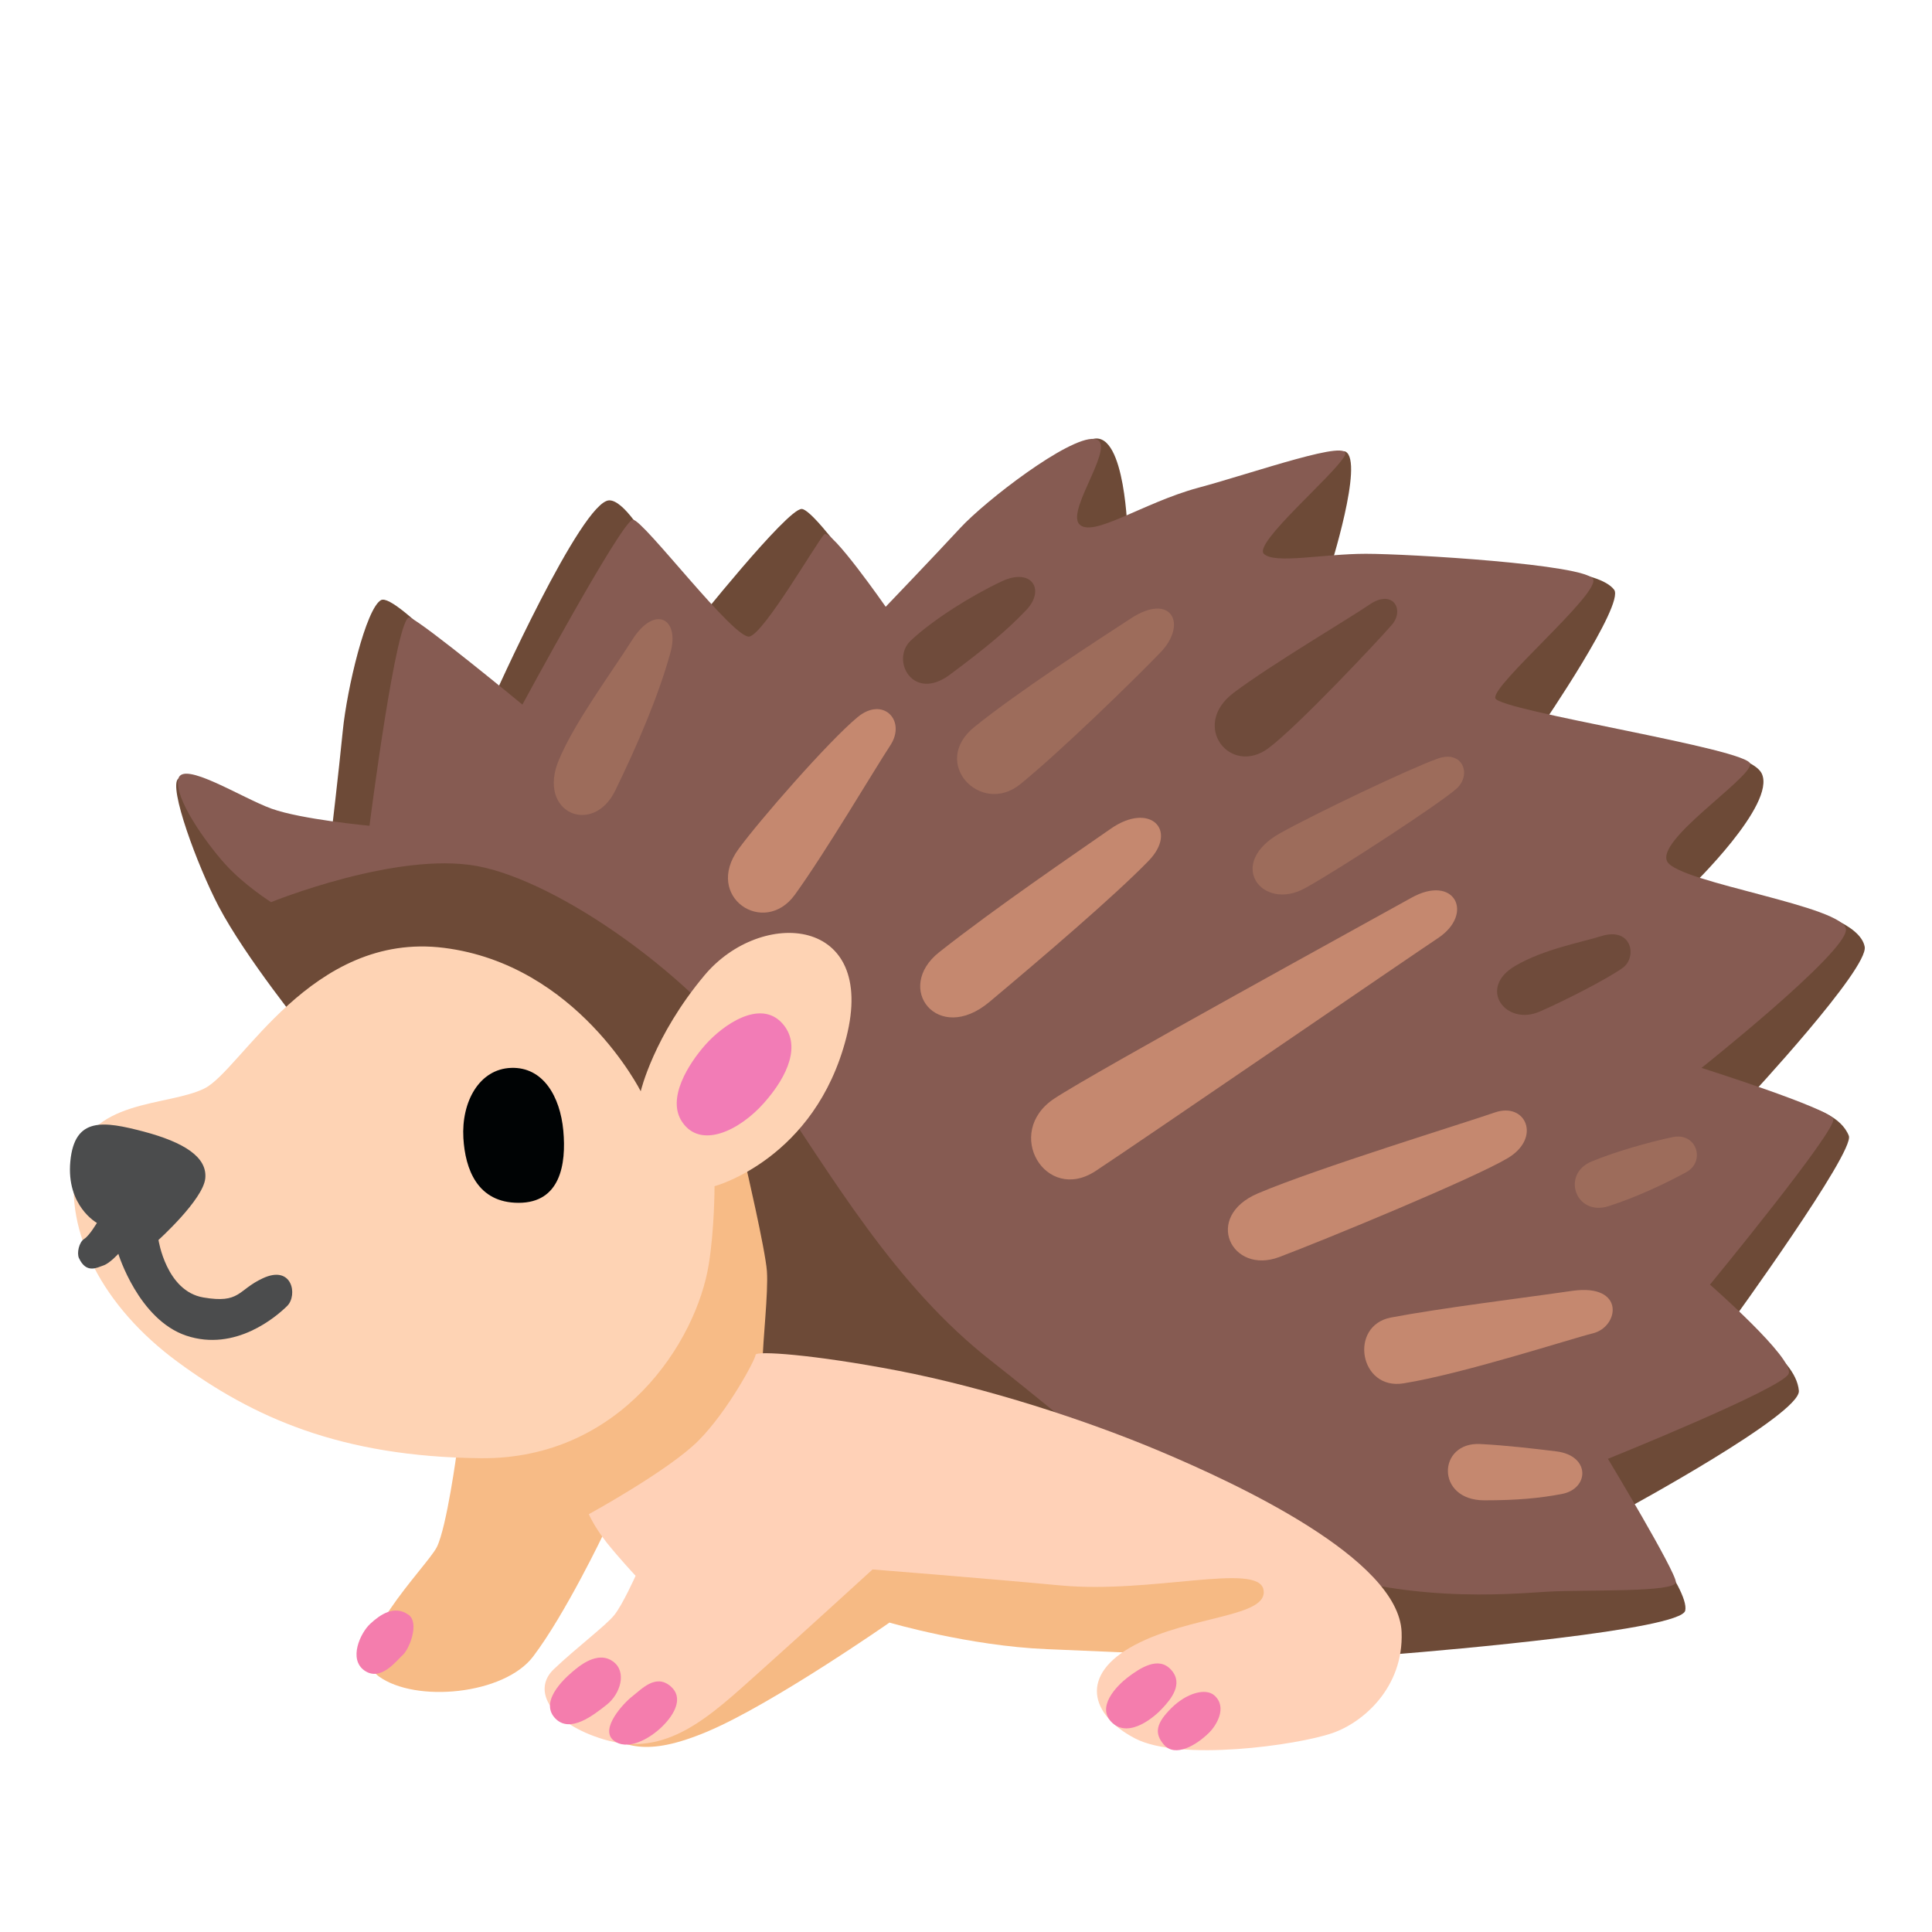
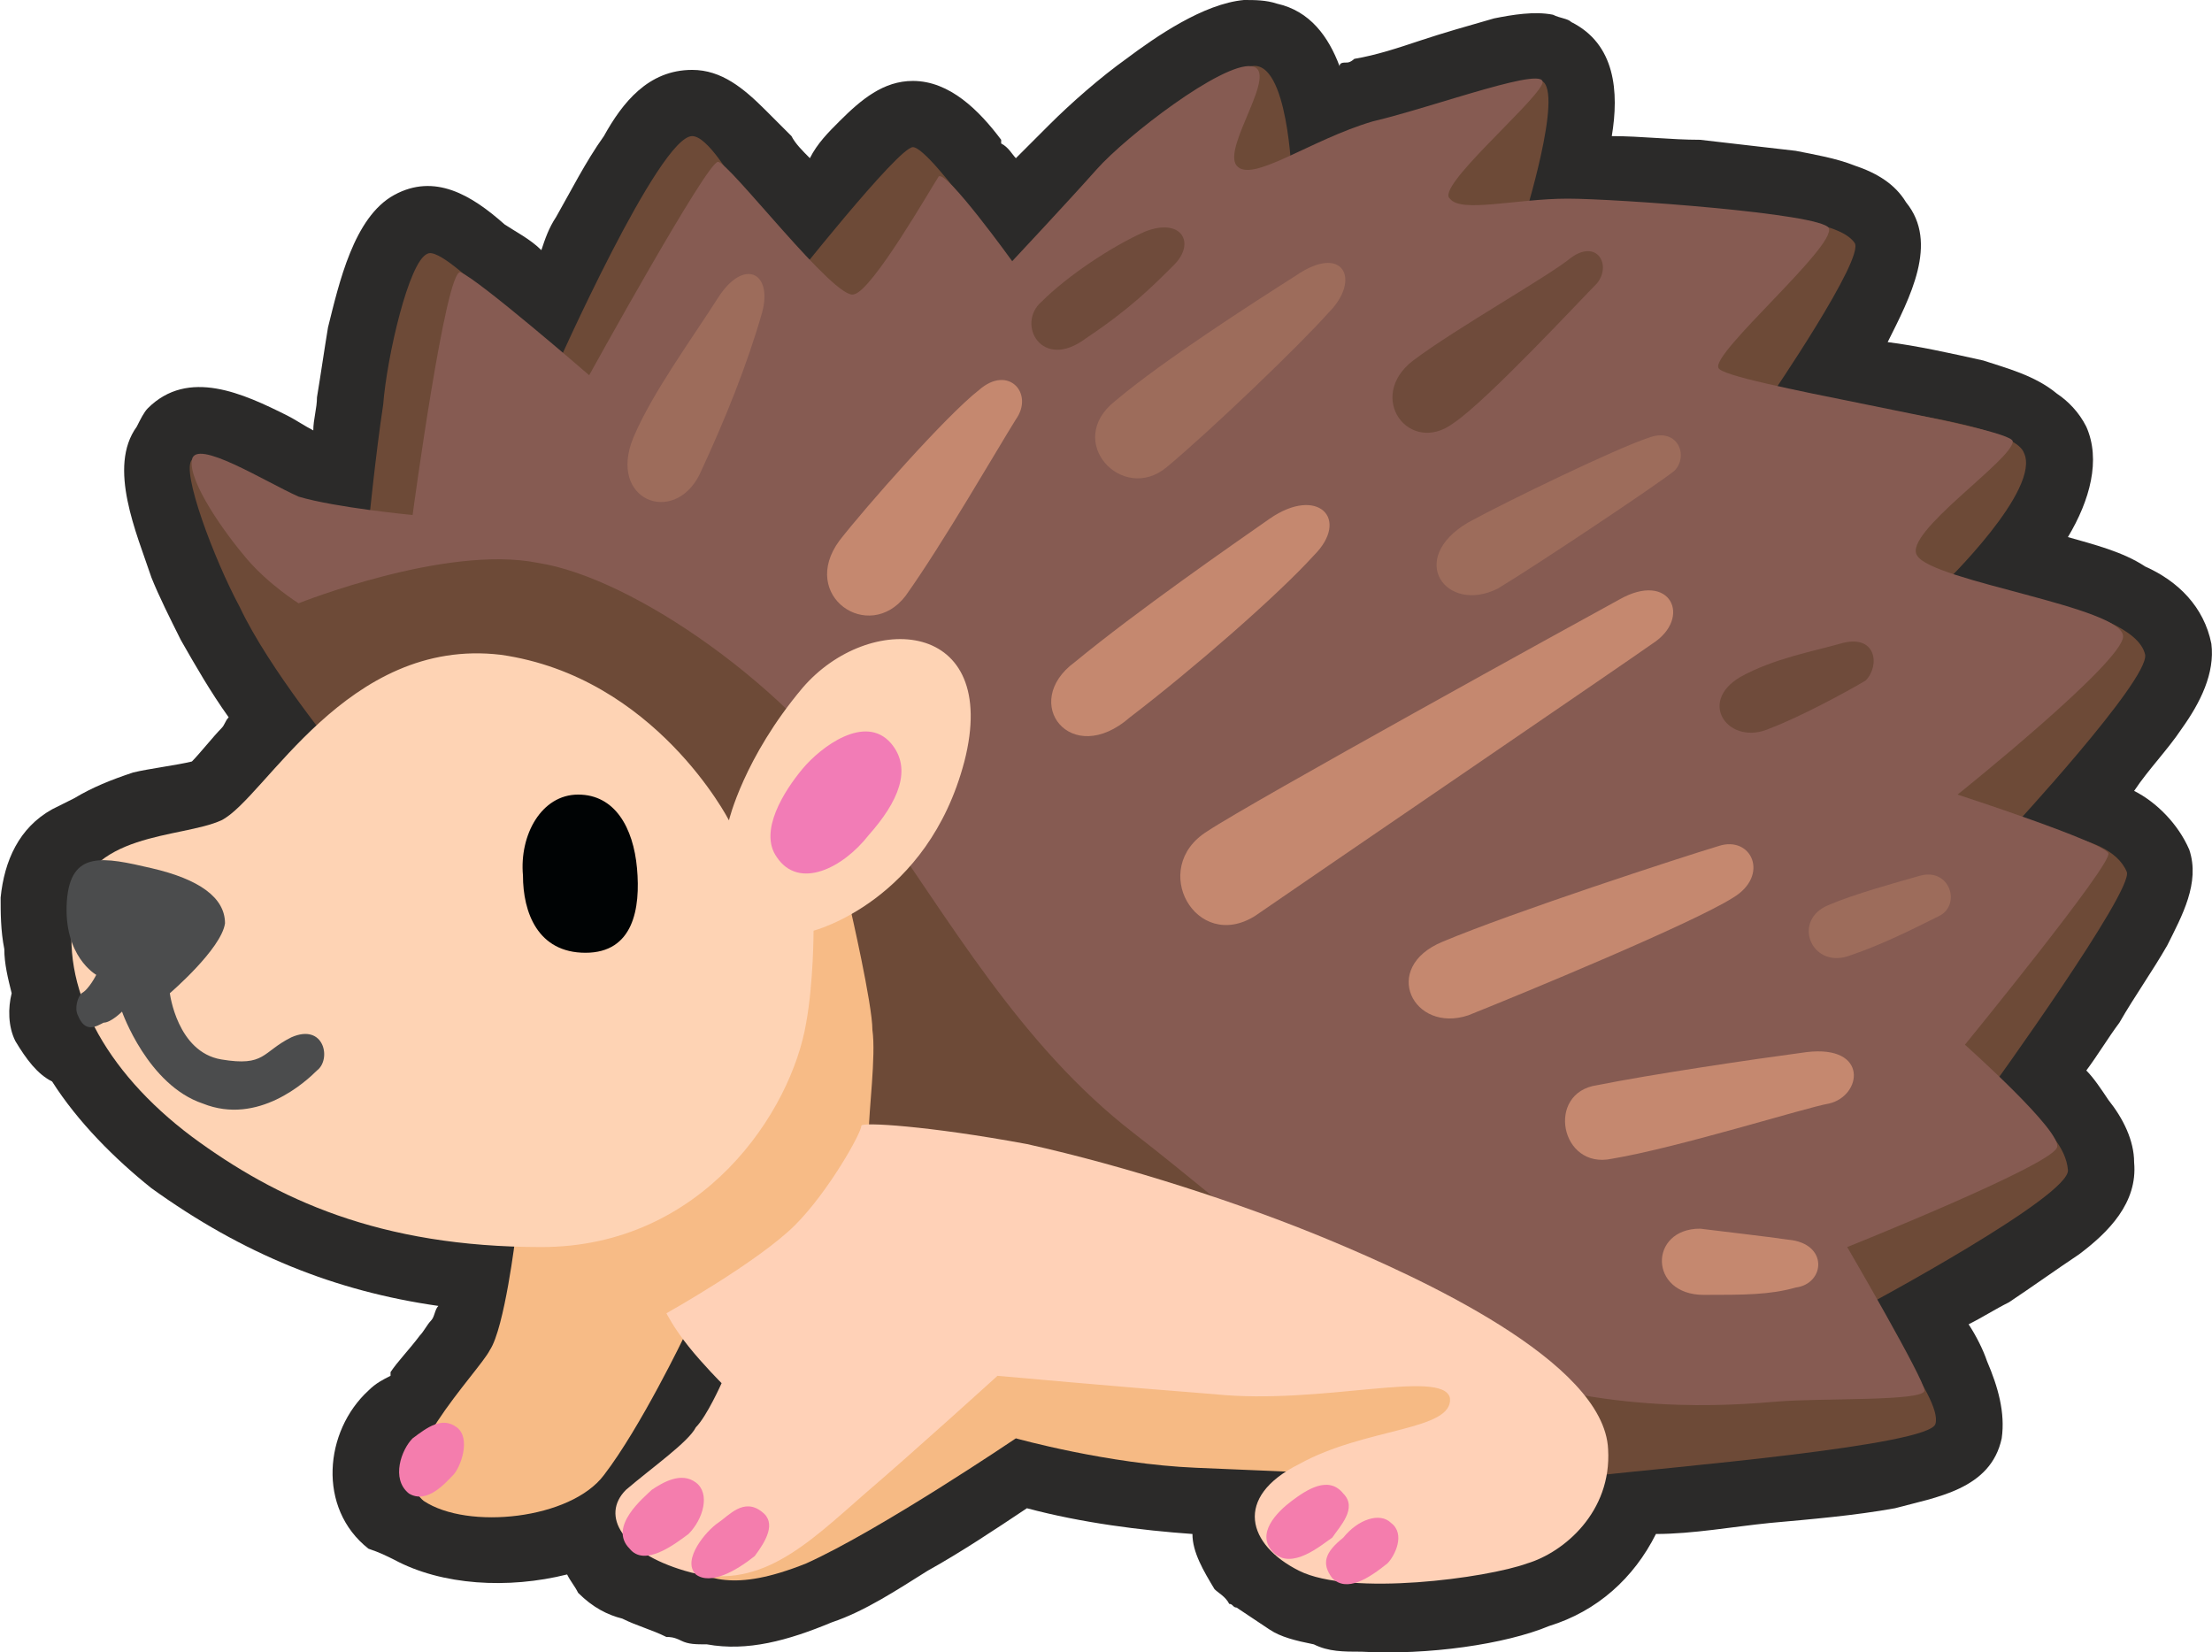
- <svg xmlns="http://www.w3.org/2000/svg" width="128px" height="128px" viewBox="0 0 128 128" aria-hidden="true" role="img" class="iconify iconify--noto" preserveAspectRatio="xMidYMid meet">
-   <path d="M45.69 90.46l16.05 9.57s27.17 9.85 30.69 9.57c3.52-.28 18.93-1.62 19.22-2.89c.32-1.43-4.01-6.69-4.01-6.69s11.68-6.33 11.54-7.88c-.21-2.39-4.5-4.5-4.5-4.5s8.22-11.33 7.81-12.39c-.99-2.53-6.69-2.46-6.69-2.46s8.02-8.62 7.74-10.07c-.56-2.89-11.54-3.94-11.54-3.94s5.7-5.49 4.72-7.53c-1.04-2.16-14.57-3.17-14.57-3.17s5.51-8.05 4.79-9.01c-1.97-2.6-18.86-1.27-18.86-1.27s2.32-7.25 1.06-7.88c-.92-.46-14.43 5.49-14.43 5.49s-.14-6.76-2.25-6.34c-2.11.42-13.09 12.46-13.09 12.46s-5.28-7.81-6.26-7.81s-7.25 7.88-7.25 7.88s-3.66-8.45-5.49-8.45s-7.74 13.23-7.74 13.23s-6.41-7.18-7.39-6.62c-.99.56-2.25 5.84-2.53 8.66c-.28 2.82-.77 6.97-.77 6.97s-5.14-1.48-5.84-2.04c-.7-.56-3.31-2.53-4.29-1.76c-.67.53 1.27 5.77 2.67 8.45c1.81 3.44 5.77 8.31 5.77 8.31l25.44 22.11z" fill="#6d4a37" />
-   <path d="M43.96 77.74L30.28 96.09s-.68 5.09-1.34 6.41c-.66 1.31-6.29 6.78-3.85 8.56c2.44 1.78 8.31 1.22 10.23-1.31c2.14-2.82 4.69-8.17 4.69-8.17s6.38-2.25 8.17-4.97c1.78-2.72 2.35-5.26 2.35-6.48s.38-4.5.28-5.91s-1.41-7.04-1.41-7.04l-5.44.56z" fill="#f7bb86" />
-   <path d="M17.96 59.77s8.31-3.38 13.66-2.39s14.5 7.32 19.01 13.94s8.59 13.8 15.06 18.86c6.48 5.07 11.54 10 19.29 13.09c7.74 3.1 15.06 2.32 17.6 2.18s8.45.07 8.45-.63s-4.5-8.17-4.5-8.17s11.54-4.65 11.97-5.63s-5.21-5.91-5.21-5.91s8.45-10.28 8.17-10.98c-.28-.7-8.73-3.38-8.73-3.38s9.57-7.6 9.57-9.15c0-1.55-10.98-3.1-11.83-4.5c-.84-1.41 5.49-5.49 5.49-6.48s-16.61-3.52-16.89-4.36c-.28-.84 6.9-6.9 6.48-7.88c-.42-.99-12.25-1.69-15.06-1.69c-2.82 0-6.05.7-6.76 0c-.7-.7 4.65-5.21 5.35-6.48c.7-1.27-6.05 1.13-9.71 2.11c-3.66.99-7.04 3.38-7.88 2.39c-.84-.99 2.67-5.49.99-5.63c-1.69-.14-7.18 4.08-8.87 5.91c-1.69 1.83-4.93 5.21-4.93 5.21s-3.66-5.26-4.08-4.79c-.56.63-3.94 6.48-4.93 6.76c-.99.28-7.04-7.74-7.74-7.74s-7.32 12.25-7.32 12.25s-6.48-5.35-7.46-5.77c-.87-.37-2.67 13.8-2.67 13.8s-4.5-.42-6.48-1.13s-5.91-3.24-6.19-1.97s1.83 4.22 3.1 5.63s3.05 2.53 3.05 2.53z" fill="#865b52" />
-   <path d="M42.45 72.3s-4.2-8.38-13.02-9.5s-13.44 8.09-15.88 9.31s-7.79.66-8.54 5.07s1.78 9.39 6.76 13.05c4.97 3.66 10.79 6.29 20.08 6.38c9.29.09 14.29-7.71 15.11-12.86c.38-2.35.38-5.16.38-5.16s6.66-1.78 8.73-9.85c2.06-8.07-5.64-8.6-9.39-4.13c-3.38 4.03-4.23 7.69-4.23 7.69z" fill="#fed3b4" />
-   <path d="M56.11 102.78s-18.3 10.98-16.54 11.9c1.76.92 3.1 1.83 7.39 0c4.29-1.83 11.97-7.18 11.97-7.18s5.28 1.55 10.42 1.76s14.29.63 14.29.63l4.43-5.49l-27.38-6.26l-4.58 4.64z" fill="#f6ba84" />
-   <path d="M59.49 90.81c5.84 1.13 12.39 3.24 17.39 5.35c5 2.11 15.79 7.09 15.98 11.97c.14 3.66-2.53 5.98-4.58 6.69c-2.34.81-10.14 1.9-13.09.35c-2.96-1.55-3.73-4.22 0-6.19c3.73-1.97 8.87-1.83 8.52-3.66c-.35-1.83-7.39.28-13.44-.28c-5.33-.5-12.46-1.06-12.46-1.06s-4.61 4.21-7.46 6.76c-3.31 2.96-6.16 5.76-10.35 4.5c-3.52-1.06-4.79-3.24-3.31-4.65c1.48-1.41 3.45-2.89 4.01-3.59c.56-.7 1.41-2.6 1.41-2.6s-1.06-1.13-1.9-2.18c-.84-1.06-1.2-1.9-1.2-1.9s5.28-2.89 7.25-4.86c1.97-1.97 3.8-5.42 3.8-5.7s3.81-.03 9.43 1.05z" fill="#ffd1b7" />
-   <path d="M30.7 75.4c.12 2.05.92 4.29 3.66 4.29c2.75 0 3.17-2.53 2.96-4.79s-1.34-4.22-3.45-4.15c-2.12.07-3.31 2.25-3.17 4.65z" fill="#000304" />
-   <path d="M45.2 74.34c1.23 1.81 3.8.56 5.42-1.27s2.47-3.88 1.2-5.28c-1.48-1.62-3.94.14-5.07 1.41c-1.13 1.27-2.61 3.59-1.55 5.14z" fill="#f27cb6" />
-   <path d="M10.5 82.15s2.96-2.67 3.1-4.08c.14-1.41-1.41-2.39-4.08-3.1c-2.67-.7-4.58-.99-4.86 1.97c-.28 2.96 1.76 4.08 1.76 4.08s-.49.84-.84 1.06s-.5.95-.35 1.27c.49 1.06 1.2.63 1.62.49c.42-.14.99-.77.99-.77s1.34 4.36 4.5 5.42c3.26 1.09 5.98-1.27 6.69-1.97c.7-.7.35-2.75-1.62-1.83c-1.68.78-1.48 1.69-3.94 1.27s-2.97-3.81-2.97-3.81z" fill="#4b4c4d" />
-   <path d="M27.06 106.98c.76.53.05 2.3-.38 2.67c-.42.38-1.45 1.78-2.53 1.03c-1.08-.75-.28-2.49.38-3.1s1.59-1.26 2.53-.6z" fill="#f47dad" />
-   <path d="M40.62 110.08c.94.69.47 2.16-.42 2.86c-.89.7-2.45 1.94-3.43.89c-1.13-1.22.94-2.91 1.41-3.28c.47-.38 1.55-1.13 2.44-.47z" fill="#f47dad" />
-   <path d="M44.43 111.72c.86.74.29 1.82-.52 2.63c-.89.89-2.39 1.69-3.28.94c-.89-.75.66-2.44 1.27-2.91s1.54-1.51 2.53-.66z" fill="#f47dad" />
-   <path d="M74.69 111.15c-.71.55-2.11 1.97-.99 3c1.13 1.03 2.82-.42 3.33-.99c.52-.56 1.41-1.6.56-2.53c-.83-.93-2.05-.13-2.9.52z" fill="#f47dad" />
-   <path d="M77.13 115.61c.73.82 2.11.05 3-.84c.42-.42 1.22-1.64.33-2.44c-.59-.53-1.88-.14-2.86.84s-1.17 1.65-.47 2.44z" fill="#f47dad" />
-   <path d="M37.03 50.34c-1.48 3.52 2.25 5.07 3.73 2.04c1.48-3.03 2.89-6.34 3.66-9.15c.63-2.28-1.06-3.17-2.53-.84c-1.48 2.32-3.81 5.45-4.86 7.95z" fill="#9d6c5b" />
-   <path d="M56.81 47.52c-1.93 1.6-6.51 6.85-7.88 8.73c-2.32 3.17 1.69 5.84 3.73 3.03c2.04-2.82 5.28-8.31 6.34-9.92c1.05-1.63-.5-3.25-2.19-1.84z" fill="#c5886f" />
-   <path d="M60.33 42.45c-1.33 1.27.14 4.08 2.6 2.25s3.8-2.96 5.07-4.29c1.27-1.34.35-2.82-1.62-1.9s-4.57 2.54-6.05 3.94z" fill="#6f4b3b" />
-   <path d="M64.56 48.16c-2.96 2.38.42 5.91 3.03 3.8c2.6-2.11 7.46-6.83 9.29-8.73s.71-4.01-1.97-2.25c-2.26 1.47-7.47 4.85-10.35 7.18z" fill="#9d6c5b" />
-   <path d="M62.23 63.08c-3.03 2.39-.09 6.15 3.31 3.31c3.45-2.89 8.31-7.04 10.56-9.36c1.98-2.04.07-3.94-2.53-2.11c-2.28 1.59-7.58 5.19-11.34 8.16z" fill="#c5886f" />
-   <path d="M84.83 55.19c-3.66 2.04-1.2 5.21 1.62 3.66c2.21-1.21 9.08-5.7 10.07-6.62s.39-2.56-1.27-1.97c-1.97.71-8.1 3.64-10.42 4.93z" fill="#9d6c5b" />
-   <path d="M81.73 45.9c-2.89 2.18-.21 5.56 2.32 3.66c1.93-1.44 7.32-7.18 8.17-8.17s.07-2.39-1.48-1.34c-1.34.92-6.51 3.97-9.01 5.85z" fill="#6f4b3b" />
-   <path d="M93.49 59.49c-2.36 1.32-21.07 11.58-23.65 13.3c-3.38 2.25-.56 6.97 2.75 4.79C75.3 75.8 93.8 63.12 95.26 62.16c2.45-1.62 1.11-4.29-1.77-2.67z" fill="#c5886f" />
-   <path d="M83.35 79.06c-3.66 1.55-1.76 5.42 1.41 4.22c3.17-1.2 12.88-5.21 15.13-6.55c2.25-1.34 1.2-3.73-.84-3.03c-2.04.71-11.79 3.7-15.7 5.36z" fill="#c5886f" />
-   <path d="M100.39 63.99c-2.53 1.48-.63 4.01 1.62 3.03c1.68-.73 4.5-2.18 5.49-2.89c.99-.7.63-2.75-1.41-2.11c-1.41.44-3.77.85-5.7 1.97z" fill="#6f4b3b" />
-   <path d="M92.15 87.29c-2.8.54-2.09 4.84.84 4.36c3.94-.63 11.17-2.98 12.53-3.31c1.76-.42 2.18-3.31-1.34-2.82c-3.16.46-8.72 1.14-12.03 1.77z" fill="#c5886f" />
-   <path d="M98.06 95.67c-2.82-.14-2.96 3.73.28 3.73c2.18 0 3.66-.14 5.14-.42c1.82-.35 1.9-2.53-.35-2.82c-1.47-.18-3.3-.4-5.07-.49z" fill="#c5886f" />
-   <path d="M105.45 76.95c-2.04.84-1.06 3.66 1.13 2.96c1.79-.58 3.59-1.41 5.14-2.25c1.29-.7.7-2.67-.92-2.32c-1.62.34-3.86.99-5.35 1.61z" fill="#9d6c5b" />
+ <svg xmlns="http://www.w3.org/2000/svg" xml:space="preserve" width="600px" height="448px" version="1.1" style="shape-rendering:geometricPrecision; text-rendering:geometricPrecision; image-rendering:optimizeQuality; fill-rule:evenodd; clip-rule:evenodd" viewBox="0 0 601 449">
+   <defs>
+     <style type="text/css">
+    
+     .fil0 {fill:#2B2A29}
+     .fil7 {fill:#000304}
+     .fil9 {fill:#4B4C4D}
+     .fil1 {fill:#6D4A37}
+     .fil13 {fill:#6F4B3B}
+     .fil3 {fill:#865B52}
+     .fil11 {fill:#9D6C5B}
+     .fil12 {fill:#C5886F}
+     .fil8 {fill:#F27CB6}
+     .fil10 {fill:#F47DAD}
+     .fil5 {fill:#F6BA84}
+     .fil2 {fill:#F7BB86}
+     .fil4 {fill:#FED3B4}
+     .fil6 {fill:#FFD1B7}
+    
+   </style>
+   </defs>
+   <g id="Слой_x0020_1">
+     <g id="_923752576">
+       <path class="fil0" d="M370 449c-5,0 -9,0 -13,-2 -5,-1 -9,-2 -12,-4 -3,-2 -6,-4 -9,-6 -1,0 -1,-1 -2,-1 -1,-2 -3,-3 -4,-4 -3,-5 -6,-10 -6,-15 -14,-1 -30,-3 -45,-7 -9,6 -18,12 -27,17 -8,5 -17,11 -26,14 -12,5 -23,8 -34,6 -3,0 -5,0 -7,-1 -2,-1 -3,-1 -4,-1 -4,-2 -8,-3 -12,-5 -4,-1 -8,-3 -12,-7 -1,-2 -2,-3 -3,-5 -16,4 -34,3 -47,-4 -2,-1 -4,-2 -7,-3 -14,-11 -12,-32 0,-43 2,-2 4,-3 6,-4 0,0 0,-1 0,-1 2,-3 5,-6 8,-10 1,-1 2,-3 3,-4 1,-1 1,-3 2,-4 -28,-4 -53,-14 -78,-32 -10,-8 -20,-18 -27,-29 -4,-2 -7,-6 -10,-11 -2,-4 -2,-9 -1,-13 -1,-4 -2,-8 -2,-12 -1,-5 -1,-10 -1,-14 1,-10 5,-19 14,-24 2,-1 4,-2 6,-3 5,-3 10,-5 16,-7 4,-1 12,-2 16,-3 2,-2 6,-7 8,-9 1,-1 1,-2 2,-3 -5,-7 -9,-14 -13,-21 -3,-6 -6,-12 -8,-17 -4,-12 -12,-30 -4,-41 1,-2 2,-4 3,-5 11,-11 26,-4 38,2 2,1 5,3 7,4 0,-3 1,-6 1,-9 1,-6 2,-13 3,-19 3,-12 7,-30 18,-36 11,-6 21,0 30,8 3,2 7,4 10,7 1,-3 2,-6 4,-9 4,-7 8,-15 13,-22 5,-9 12,-18 24,-18 8,0 14,5 20,11 2,2 5,5 7,7 1,2 3,4 5,6 2,-4 5,-7 8,-10 6,-6 12,-11 20,-11 10,0 18,8 24,16 0,0 0,0 0,1 2,1 3,3 4,4 3,-3 6,-6 9,-9 6,-6 14,-13 21,-18 8,-6 21,-15 32,-16 3,0 6,0 9,1 9,2 14,9 17,17 0,-1 1,-1 2,-1 1,0 2,-1 2,-1 6,-1 12,-3 18,-5 6,-2 13,-4 20,-6 5,-1 11,-2 16,-1 2,1 4,1 5,2 12,6 13,19 11,31 8,0 16,1 24,1 9,1 17,2 26,3 5,1 11,2 16,4 6,2 11,5 14,10 9,11 1,26 -5,38 8,1 17,3 26,5 6,2 14,4 20,9 3,2 6,5 8,9 4,9 1,20 -5,30 7,2 15,4 21,8 9,4 16,11 18,21 1,8 -3,16 -8,23 -4,6 -9,11 -13,17 0,0 0,0 0,0 6,3 12,9 15,16 3,9 -2,18 -6,26 -4,7 -9,14 -13,21 -3,4 -6,9 -9,13 2,2 4,5 6,8 4,5 7,11 7,17 1,11 -7,19 -15,25 -6,4 -13,9 -19,13 -4,2 -7,4 -11,6 2,3 4,7 5,10 3,7 5,14 4,21 -3,14 -18,16 -29,19 -11,2 -23,3 -34,4 -10,1 -21,3 -31,3 -6,12 -16,21 -29,25 -12,5 -33,8 -51,7z" />
+     </g>
+     <g id="_923751232">
+       <path class="fil1" d="M213 310l76 45c0,0 129,47 146,46 17,-2 90,-8 91,-14 2,-7 -19,-32 -19,-32 0,0 56,-30 55,-37 -1,-12 -21,-22 -21,-22 0,0 39,-54 37,-59 -5,-12 -32,-11 -32,-11 0,0 38,-41 37,-48 -3,-14 -55,-19 -55,-19 0,0 27,-26 22,-36 -4,-10 -69,-15 -69,-15 0,0 26,-38 23,-42 -9,-13 -90,-6 -90,-6 0,0 11,-35 5,-38 -4,-2 -68,26 -68,26 0,0 -1,-32 -11,-30 -10,2 -62,59 -62,59 0,0 -25,-37 -30,-37 -4,0 -34,38 -34,38 0,0 -18,-41 -26,-41 -9,0 -37,63 -37,63 0,0 -30,-34 -35,-31 -5,2 -11,28 -12,41 -2,13 -4,33 -4,33 0,0 -24,-7 -28,-10 -3,-2 -15,-12 -20,-8 -3,3 6,27 13,40 8,17 27,40 27,40l121 105 0 0z" />
+       <path class="fil2" d="M205 249l-65 87c0,0 -3,25 -7,31 -3,6 -29,32 -18,41 12,8 40,5 49,-7 10,-13 22,-38 22,-38 0,0 30,-11 39,-24 8,-13 11,-25 11,-31 0,-6 2,-21 1,-28 0,-7 -6,-33 -6,-33l-26 2 0 0z" />
+       <path class="fil3" d="M81 164c0,0 40,-16 65,-11 26,4 69,34 90,66 22,31 41,65 72,89 31,24 55,48 92,63 36,14 71,11 83,10 12,-1 40,0 40,-3 0,-3 -21,-39 -21,-39 0,0 55,-22 57,-27 2,-4 -25,-28 -25,-28 0,0 40,-49 39,-52 -1,-3 -41,-16 -41,-16 0,0 45,-36 45,-43 0,-8 -52,-15 -56,-22 -4,-6 26,-26 26,-31 0,-4 -79,-16 -80,-20 -2,-4 32,-33 30,-38 -2,-4 -58,-8 -71,-8 -14,0 -29,4 -32,0 -4,-3 22,-25 25,-31 3,-6 -29,6 -46,10 -17,5 -33,17 -37,12 -4,-5 12,-26 4,-27 -8,-1 -34,19 -42,28 -8,9 -23,25 -23,25 0,0 -18,-25 -20,-23 -2,3 -18,31 -23,32 -5,2 -34,-36 -37,-36 -3,0 -35,58 -35,58 0,0 -30,-26 -35,-28 -4,-1 -13,66 -13,66 0,0 -21,-2 -31,-5 -9,-4 -28,-16 -29,-10 -1,6 9,20 15,27 6,7 14,12 14,12l0 0z" />
+       <path class="fil4" d="M198 223c0,0 -20,-39 -62,-45 -42,-5 -64,39 -76,45 -11,5 -37,3 -40,24 -4,21 8,44 32,62 23,17 51,30 95,30 44,0 68,-37 72,-61 2,-11 2,-25 2,-25 0,0 31,-8 41,-46 10,-39 -26,-41 -44,-20 -16,19 -20,36 -20,36z" />
+       <path class="fil5" d="M263 368c0,0 -87,52 -79,57 8,4 15,8 35,0 20,-9 57,-34 57,-34 0,0 25,7 49,8 25,1 68,3 68,3l21 -26 -130 -30 -21 22 0 0z" />
+       <path class="fil6" d="M279 311c27,6 58,16 82,26 24,10 75,33 76,57 1,17 -12,28 -22,31 -11,4 -48,9 -62,2 -14,-7 -18,-20 0,-29 18,-10 42,-9 41,-18 -2,-8 -35,2 -64,-1 -26,-2 -59,-5 -59,-5 0,0 -22,20 -36,32 -16,14 -29,27 -49,21 -17,-5 -23,-15 -16,-22 7,-6 17,-13 19,-17 3,-3 7,-12 7,-12 0,0 -5,-5 -9,-10 -4,-5 -6,-9 -6,-9 0,0 25,-14 35,-24 9,-9 18,-25 18,-27 0,-1 18,0 45,5l0 0z" />
+       <path class="fil7" d="M142 238c0,10 4,21 17,21 13,0 15,-12 14,-23 -1,-11 -6,-20 -16,-20 -10,0 -16,11 -15,22l0 0z" />
+       <path class="fil8" d="M211 233c6,9 18,3 25,-6 8,-9 12,-18 6,-25 -7,-8 -19,1 -24,7 -5,6 -12,17 -7,24l0 0z" />
+       <path class="fil9" d="M46 270c0,0 14,-12 15,-19 0,-7 -7,-12 -20,-15 -13,-3 -22,-5 -23,9 -1,15 8,20 8,20 0,0 -2,4 -4,5 -1,1 -2,4 -1,6 2,5 5,3 7,2 2,0 5,-3 5,-3 0,0 7,20 22,25 15,6 28,-6 31,-9 4,-3 2,-13 -7,-9 -8,4 -7,8 -19,6 -12,-2 -14,-18 -14,-18l0 0z" />
+       <path class="fil10" d="M124 388c4,3 1,11 -1,13 -2,2 -7,8 -12,5 -5,-4 -2,-12 1,-15 4,-3 8,-6 12,-3l0 0z" />
+       <path class="fil10" d="M189 403c4,3 2,10 -2,14 -4,3 -12,9 -16,4 -6,-6 4,-14 6,-16 3,-2 8,-5 12,-2l0 0z" />
+       <path class="fil10" d="M207 411c4,3 1,8 -2,12 -5,4 -12,8 -16,5 -4,-4 3,-12 6,-14 3,-2 7,-7 12,-3l0 0z" />
+       <path class="fil10" d="M351 408c-4,3 -10,9 -5,14 5,5 13,-2 16,-4 2,-3 7,-8 3,-12 -4,-5 -10,-1 -14,2l0 0z" />
+       <path class="fil10" d="M362 429c4,4 10,0 15,-4 2,-2 5,-8 1,-11 -3,-3 -9,-1 -13,4 -5,4 -6,7 -3,11z" />
+       <path class="fil11" d="M172 119c-7,17 11,24 18,10 7,-15 13,-30 17,-44 3,-11 -5,-15 -12,-4 -7,11 -18,26 -23,38z" />
+       <path class="fil12" d="M266 106c-9,7 -31,32 -38,41 -11,15 8,28 18,15 10,-14 25,-40 30,-48 5,-7 -2,-15 -10,-8l0 0z" />
+       <path class="fil13" d="M283 82c-7,6 0,19 12,10 12,-8 18,-14 24,-20 6,-6 2,-13 -8,-9 -9,4 -21,12 -28,19z" />
+       <path class="fil11" d="M303 109c-14,11 2,28 14,18 12,-10 36,-33 44,-42 9,-9 4,-19 -9,-10 -11,7 -36,23 -49,34l0 0z" />
+       <path class="fil12" d="M292 180c-15,11 -1,29 15,15 17,-13 40,-33 50,-44 10,-10 1,-19 -12,-10 -10,7 -36,25 -53,39z" />
+       <path class="fil11" d="M399 142c-17,10 -6,25 8,18 10,-6 43,-28 48,-32 4,-4 1,-12 -7,-9 -9,3 -38,17 -49,23l0 0z" />
+       <path class="fil13" d="M384 98c-13,10 -1,26 11,17 9,-6 35,-34 39,-38 4,-5 0,-12 -7,-7 -6,5 -31,19 -43,28l0 0z" />
+       <path class="fil12" d="M440 163c-11,6 -100,55 -112,63 -16,10 -3,33 13,23 13,-9 101,-69 108,-74 11,-7 5,-20 -9,-12l0 0z" />
+       <path class="fil12" d="M392 256c-17,7 -8,25 7,20 15,-6 61,-25 72,-32 10,-6 5,-17 -4,-14 -10,3 -56,18 -75,26l0 0z" />
+       <path class="fil13" d="M473 184c-12,7 -3,19 8,14 8,-3 21,-10 26,-13 4,-4 3,-13 -7,-10 -7,2 -18,4 -27,9z" />
+       <path class="fil12" d="M434 295c-14,2 -10,23 4,20 18,-3 53,-14 59,-15 9,-2 11,-16 -6,-14 -15,2 -42,6 -57,9l0 0z" />
+       <path class="fil12" d="M462 334c-14,0 -14,18 1,18 11,0 18,0 25,-2 8,-1 9,-12 -2,-13 -7,-1 -16,-2 -24,-3l0 0z" />
+       <path class="fil11" d="M497 246c-10,4 -5,17 5,14 9,-3 17,-7 25,-11 6,-3 3,-13 -5,-11 -7,2 -18,5 -25,8l0 0z" />
+     </g>
+   </g>
</svg>
